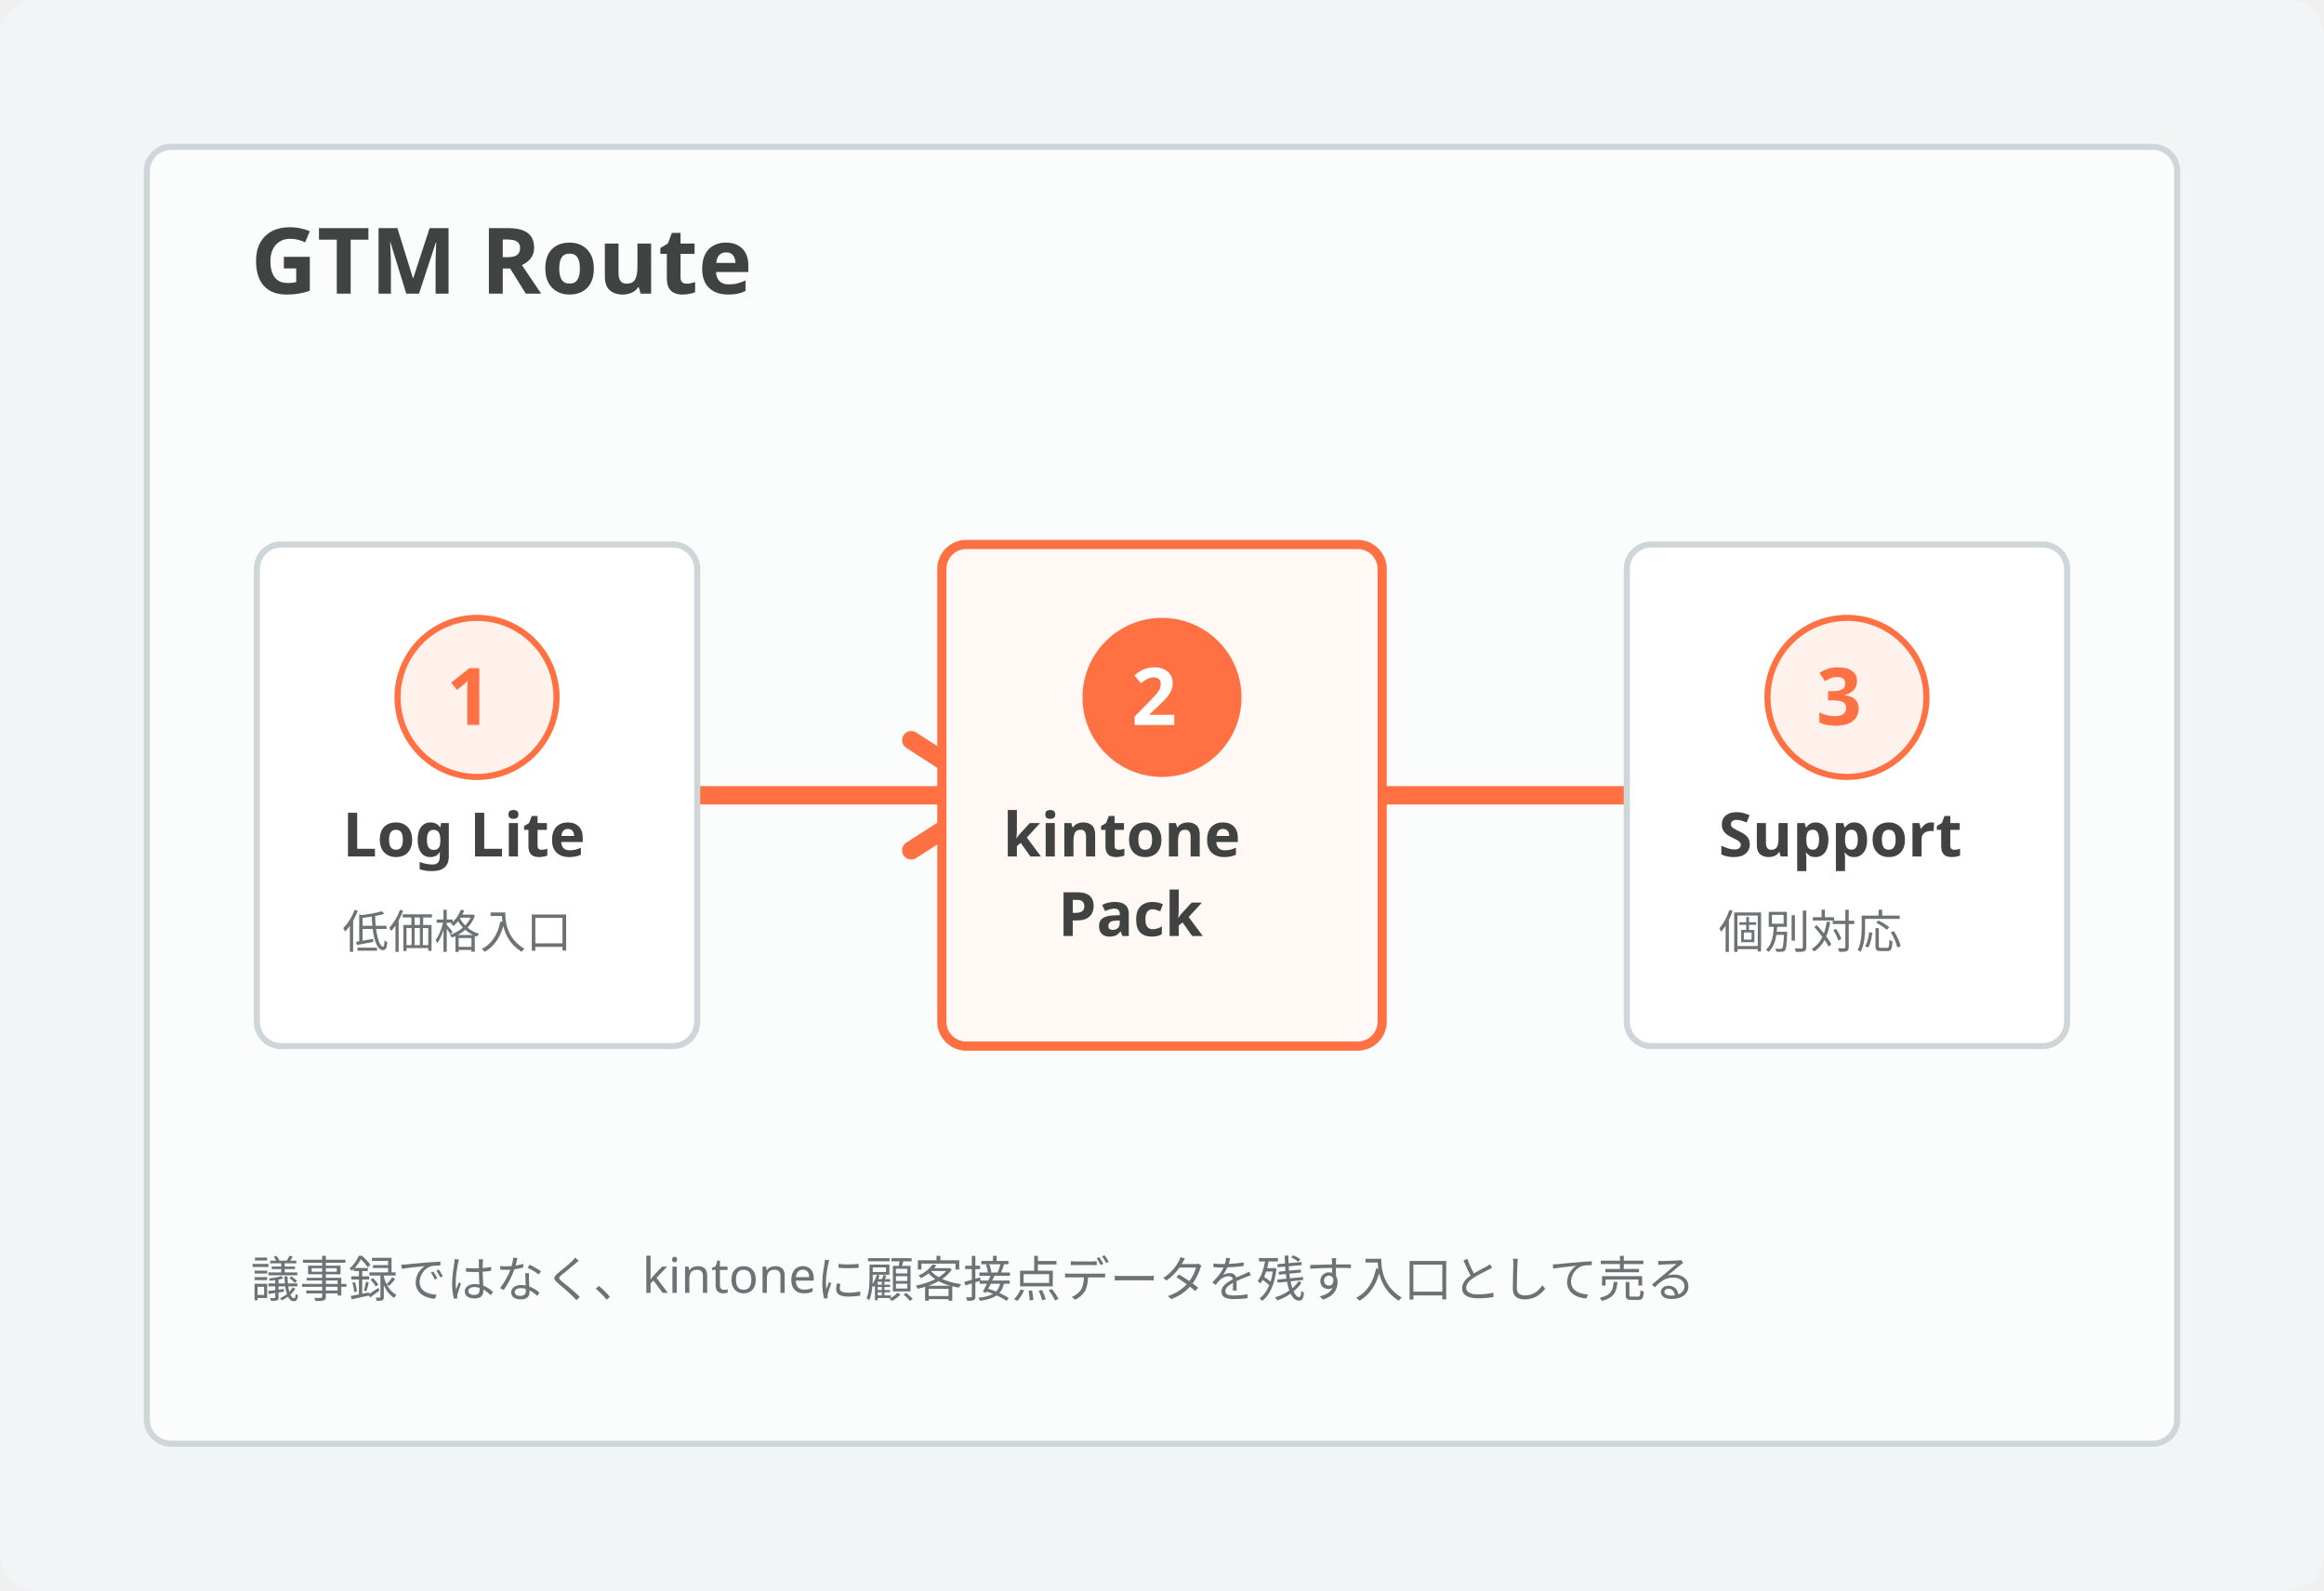
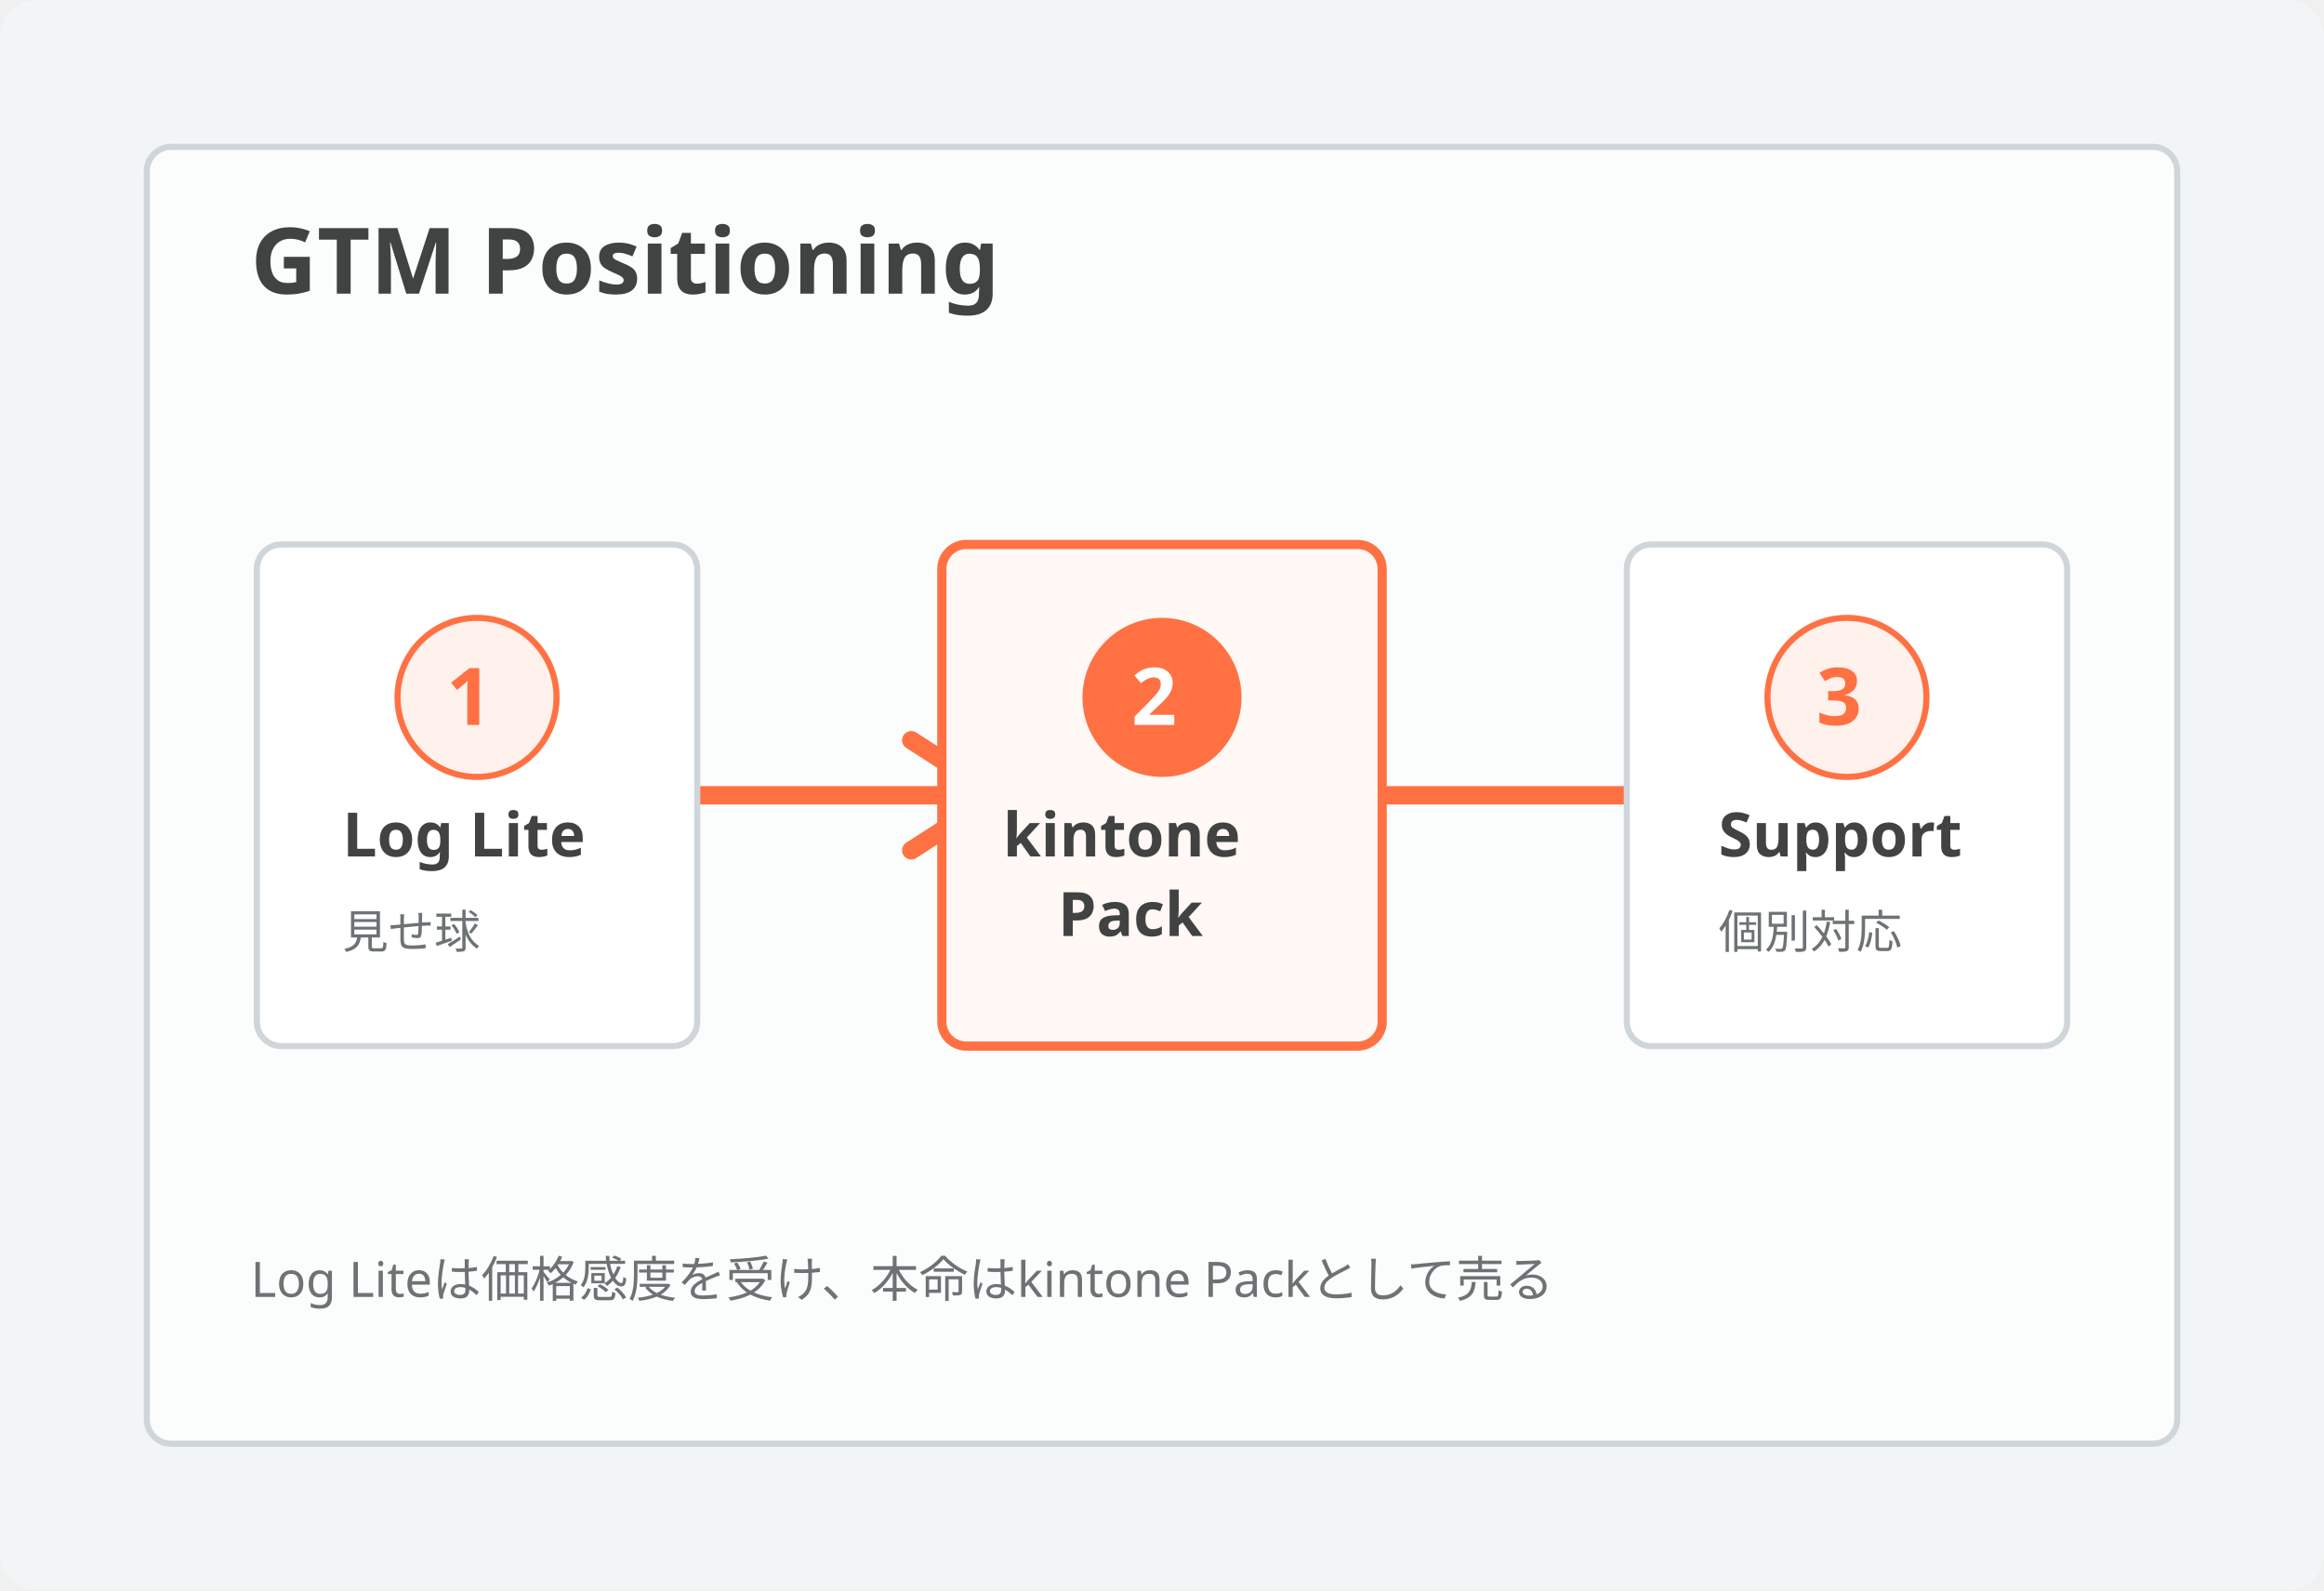
<svg xmlns="http://www.w3.org/2000/svg" viewBox="0 0 760 520" role="img" aria-labelledby="title desc">
  <rect width="760" height="520" rx="12" fill="#f2f5f6" />
  <rect x="48" y="48" width="664" height="424" rx="8" fill="#fbfcfc" stroke="#cfd6d9" stroke-width="2" />
-   <text x="82" y="96" fill="#414242" font-family="system-ui, sans-serif" font-size="30" font-weight="850">GTM Route</text>
+   <text x="82" y="96" fill="#414242" font-family="system-ui, sans-serif" font-size="30" font-weight="850">GTM Positioning</text>
  <path d="M138 260h176M380 260h176" stroke="#ff7143" stroke-width="6" stroke-linecap="round" />
  <path d="m298 242 28 18-28 18M540 242l28 18-28 18" fill="none" stroke="#ff7143" stroke-width="6" stroke-linecap="round" stroke-linejoin="round" />
  <g transform="translate(84 178)">
    <rect width="144" height="164" rx="8" fill="#fff" stroke="#cfd6d9" stroke-width="2" />
    <circle cx="72" cy="50" r="26" fill="#fff1ec" stroke="#ff7143" stroke-width="2" />
    <text x="62" y="59" fill="#ff7143" font-family="system-ui, sans-serif" font-size="26" font-weight="900">1</text>
    <text x="28" y="102" fill="#414242" font-family="system-ui, sans-serif" font-size="20" font-weight="850">Log Lite</text>
-     <text x="28" y="132" fill="#6d7375" font-family="system-ui, sans-serif" font-size="15">低価格入口</text>
+     <text x="28" y="132" fill="#6d7375" font-family="system-ui, sans-serif" font-size="15">見せ球</text>
  </g>
  <g transform="translate(308 178)">
    <rect width="144" height="164" rx="8" fill="#fff8f5" stroke="#ff7143" stroke-width="3" />
    <circle cx="72" cy="50" r="26" fill="#ff7143" />
    <text x="62" y="59" fill="#fff" font-family="system-ui, sans-serif" font-size="26" font-weight="900">2</text>
    <text x="20" y="102" fill="#414242" font-family="system-ui, sans-serif" font-size="20" font-weight="850">kintone</text>
    <text x="38" y="128" fill="#414242" font-family="system-ui, sans-serif" font-size="20" font-weight="850">Pack</text>
  </g>
  <g transform="translate(532 178)">
    <rect width="144" height="164" rx="8" fill="#fff" stroke="#cfd6d9" stroke-width="2" />
    <circle cx="72" cy="50" r="26" fill="#fff1ec" stroke="#ff7143" stroke-width="2" />
    <text x="62" y="59" fill="#ff7143" font-family="system-ui, sans-serif" font-size="26" font-weight="900">3</text>
    <text x="30" y="102" fill="#414242" font-family="system-ui, sans-serif" font-size="20" font-weight="850">Support</text>
    <text x="30" y="132" fill="#6d7375" font-family="system-ui, sans-serif" font-size="15">個別対応</text>
  </g>
-   <text x="82" y="424" fill="#6d7375" font-family="system-ui, sans-serif" font-size="16">議事録ではなく、kintoneに顧客接点データを残す入口として売る</text>
+   <text x="82" y="424" fill="#6d7375" font-family="system-ui, sans-serif" font-size="16">Log Liteは価格感度を受け、本命はkintone Packとして売る</text>
</svg>
